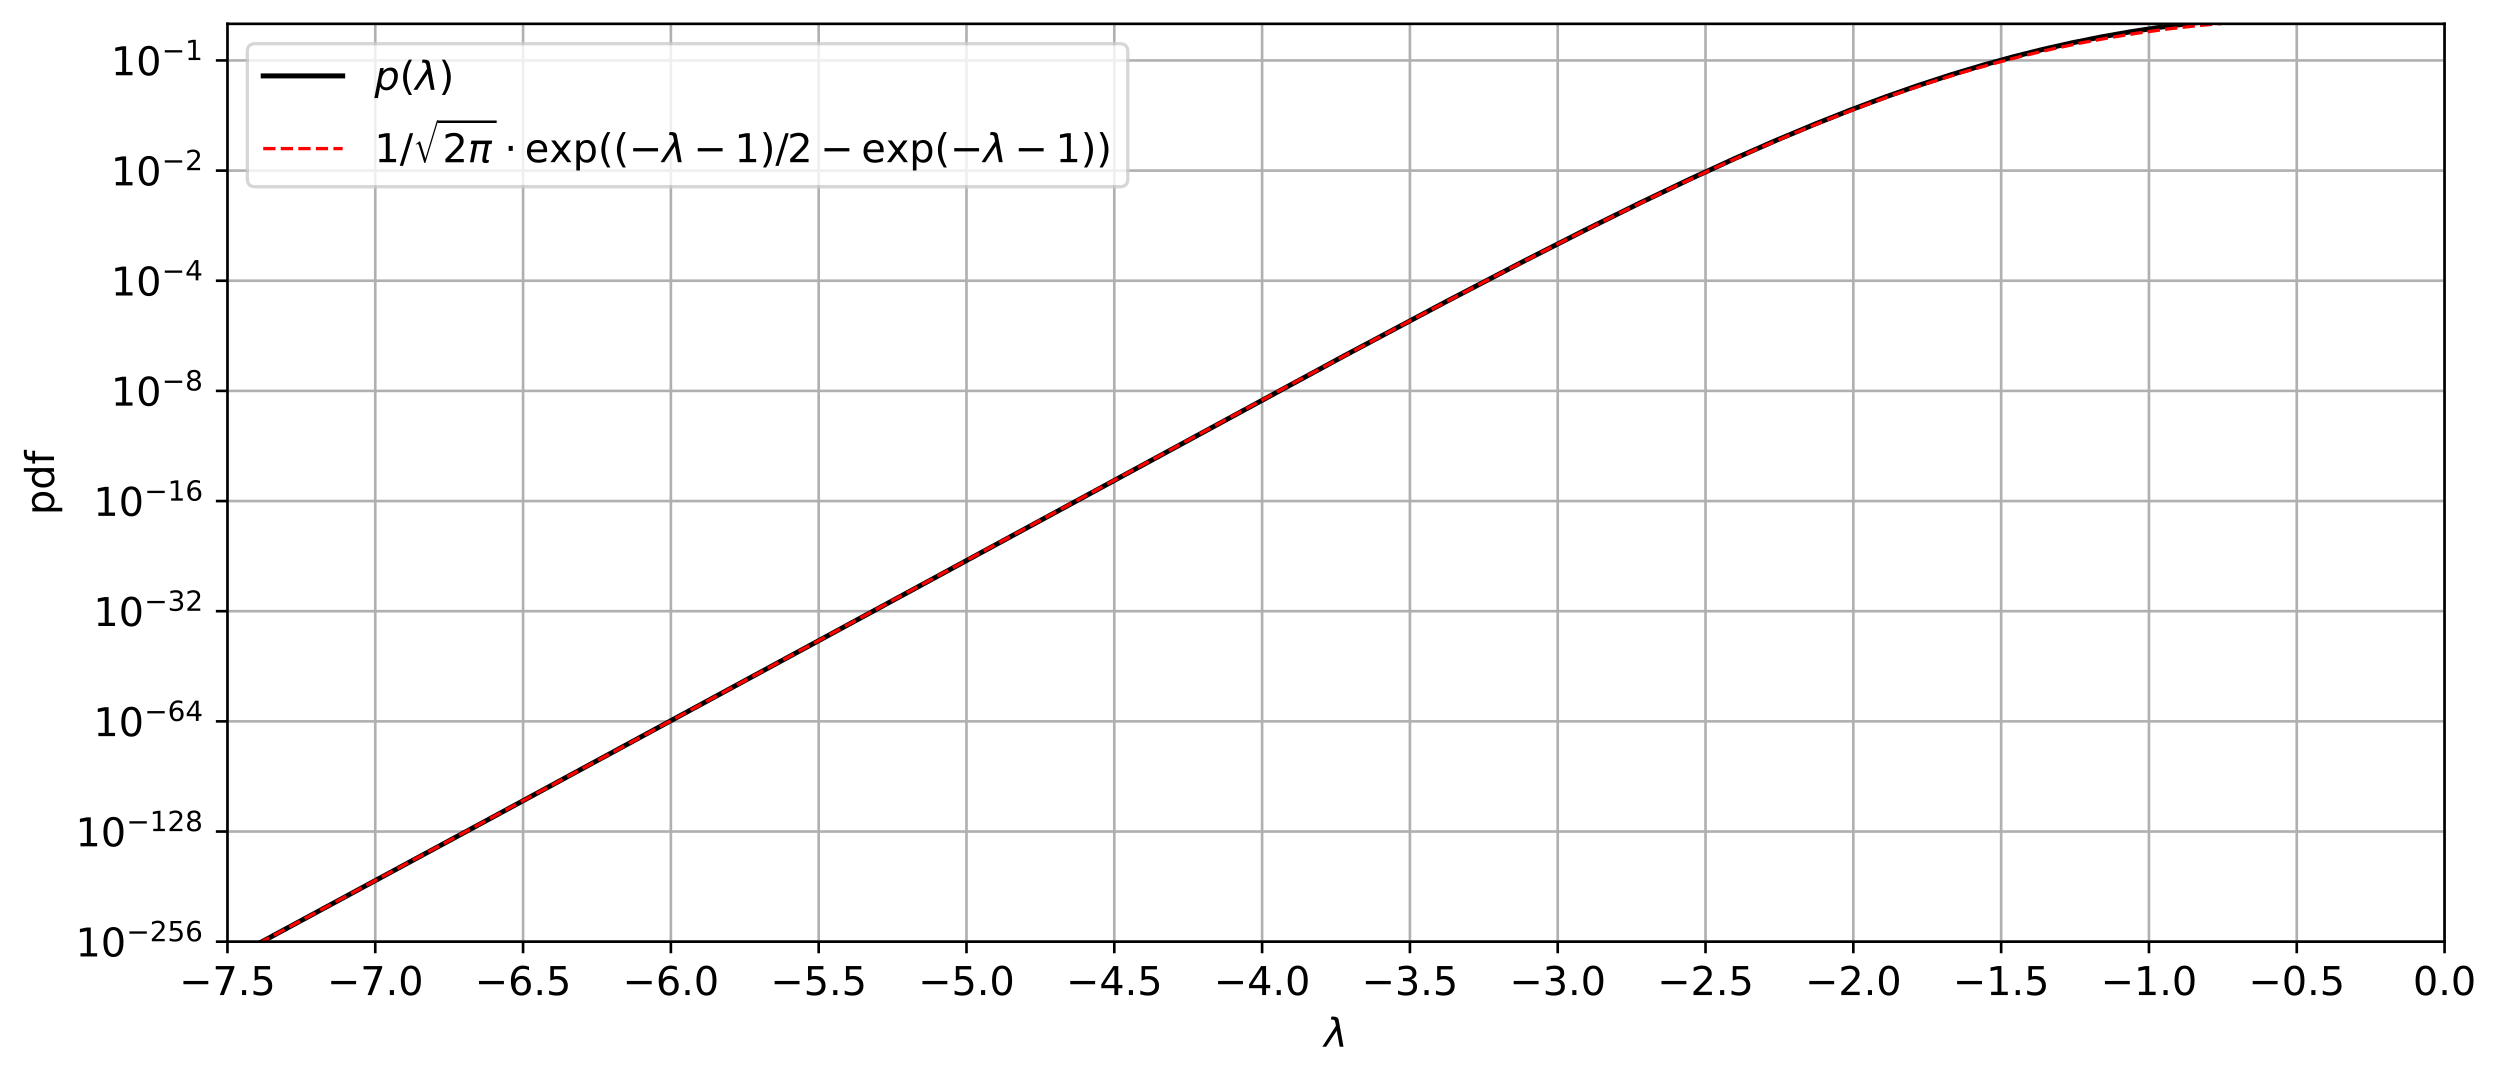
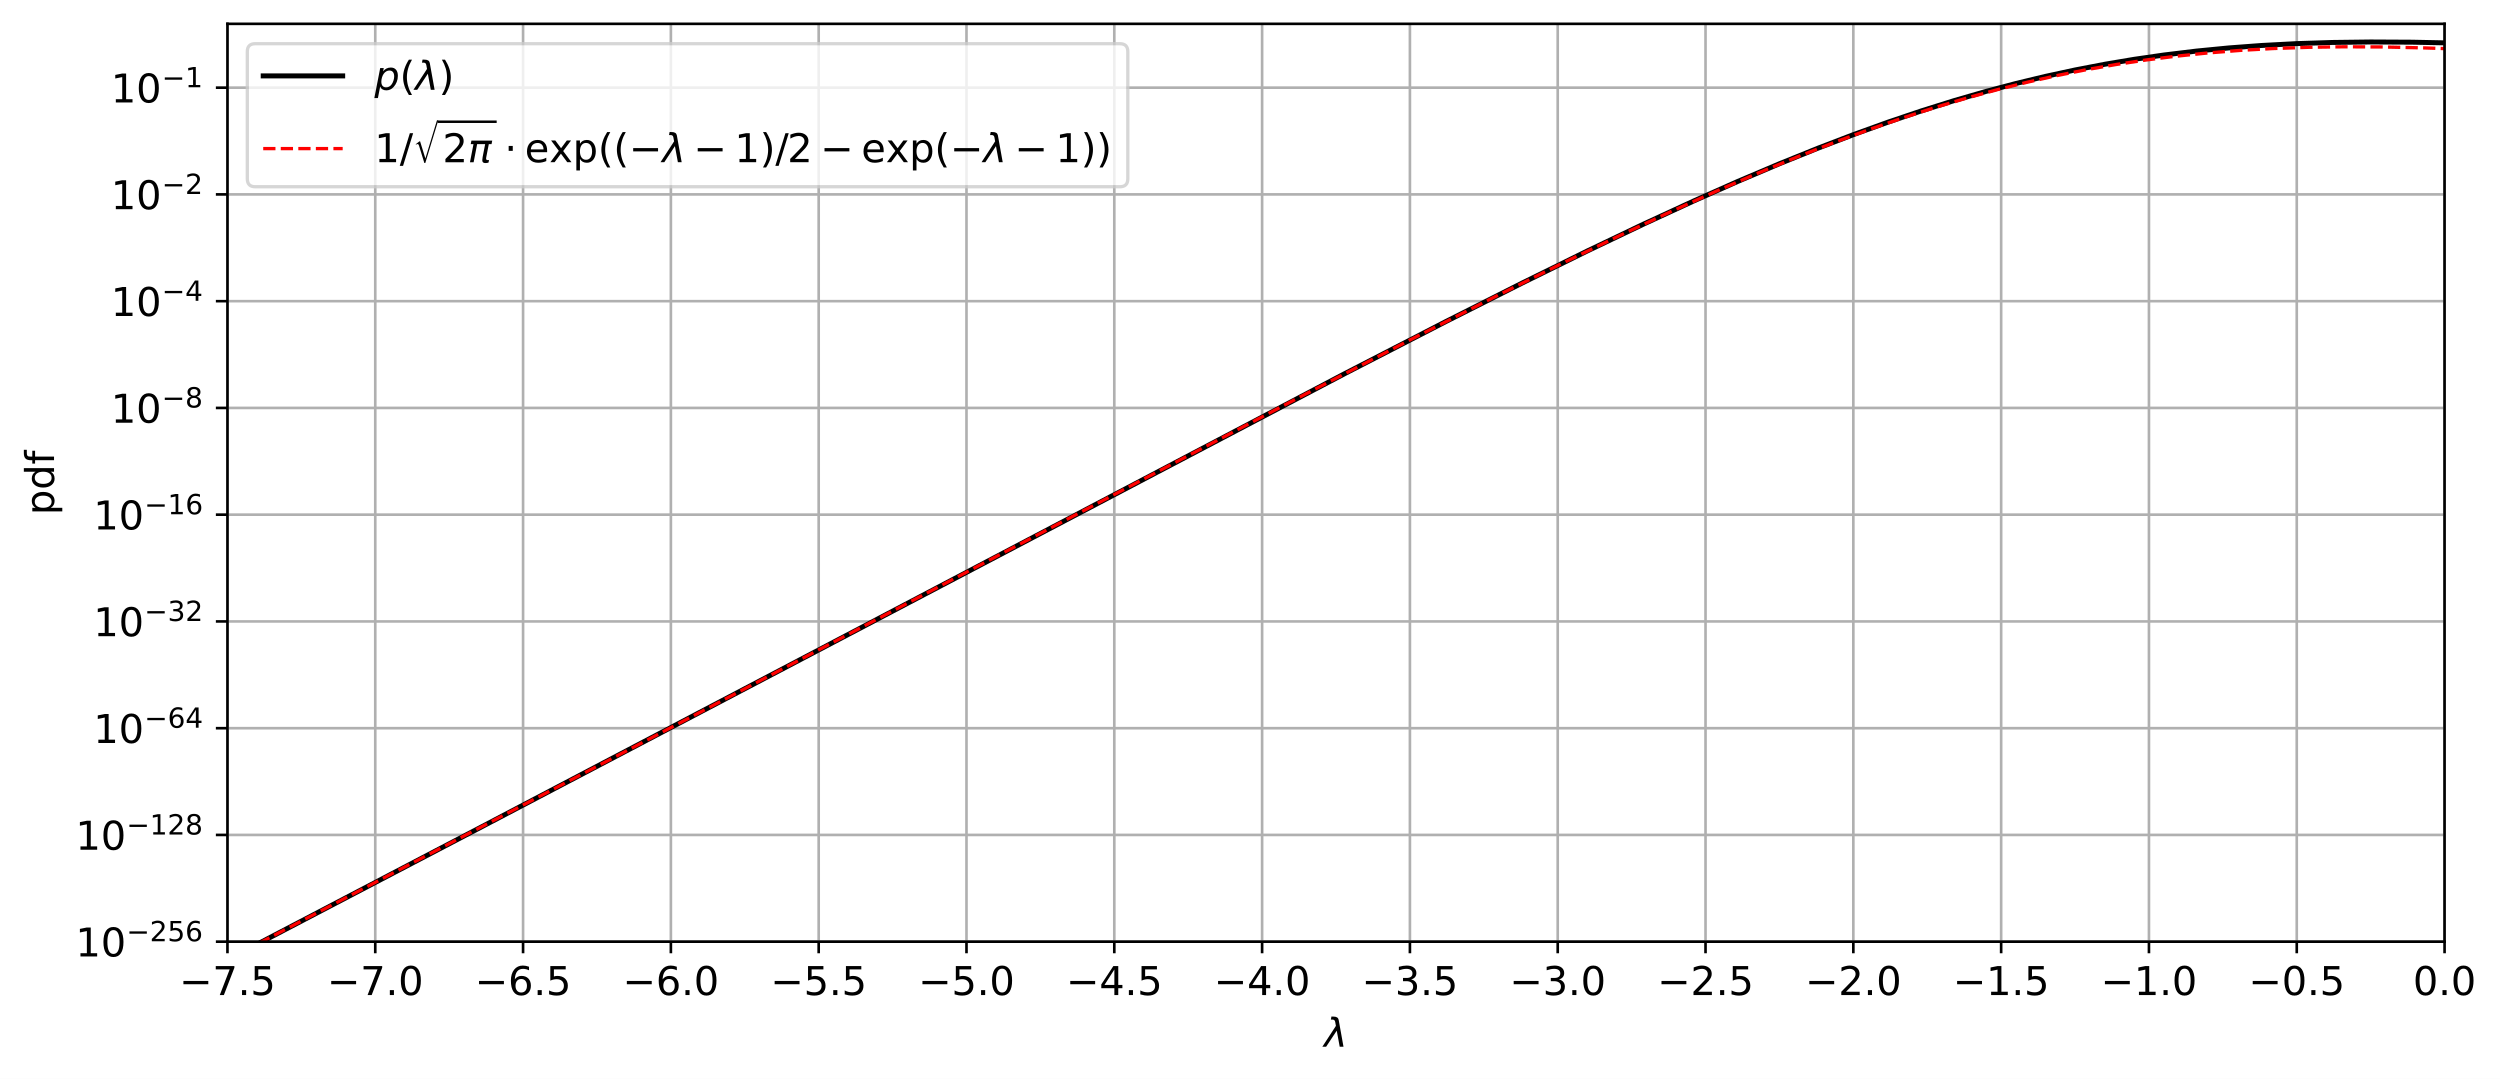
<svg xmlns="http://www.w3.org/2000/svg" xmlns:xlink="http://www.w3.org/1999/xlink" width="755.036pt" height="325.827pt" viewBox="0 0 755.036 325.827" version="1.1">
  <defs>
    <style type="text/css">*{stroke-linejoin: round; stroke-linecap: butt}</style>
  </defs>
  <g id="figure_1">
    <g id="patch_1">
      <path d="M 0 325.827  L 755.036 325.827  L 755.036 0  L 0 0  z " style="fill: #ffffff" />
    </g>
    <g id="axes_1">
      <g id="patch_2">
        <path d="M 68.694 284.4  L 738.294 284.4  L 738.294 7.2  L 68.694 7.2  z " style="fill: #ffffff" />
      </g>
      <g id="matplotlib.axis_1">
        <g id="xtick_1">
          <g id="line2d_1">
-             <path d="M 68.694 284.4  L 68.694 7.2  " clip-path="url(#p3ef18bb945)" style="fill: none; stroke: #b0b0b0; stroke-width: 0.8; stroke-linecap: square" />
+             <path d="M 68.694 284.4  L 68.694 7.2  " clip-path="url(#pd32457a7de)" style="fill: none; stroke: #b0b0b0; stroke-width: 0.8; stroke-linecap: square" />
          </g>
          <g id="line2d_2">
            <defs>
-               <path id="ma38255f3b1" d="M 0 0  L 0 3.5  " style="stroke: #000000; stroke-width: 0.8" />
+               <path id="m441abc8941" d="M 0 0  L 0 3.5  " style="stroke: #000000; stroke-width: 0.8" />
            </defs>
            <g>
-               <use xlink:href="#ma38255f3b1" x="68.694" y="284.4" style="stroke: #000000; stroke-width: 0.8" />
+               <use xlink:href="#m441abc8941" x="68.694" y="284.4" style="stroke: #000000; stroke-width: 0.8" />
            </g>
          </g>
          <g id="text_1">
            <g transform="translate(54.12406 300.5181)scale(0.12 -0.12)">
              <defs>
                <path id="DejaVuSans-2212" d="M 678 2272  L 4684 2272  L 4684 1741  L 678 1741  L 678 2272  z " transform="scale(0.015625)" />
                <path id="DejaVuSans-37" d="M 525 4666  L 3525 4666  L 3525 4397  L 1831 0  L 1172 0  L 2766 4134  L 525 4134  L 525 4666  z " transform="scale(0.015625)" />
                <path id="DejaVuSans-2e" d="M 684 794  L 1344 794  L 1344 0  L 684 0  L 684 794  z " transform="scale(0.015625)" />
                <path id="DejaVuSans-35" d="M 691 4666  L 3169 4666  L 3169 4134  L 1269 4134  L 1269 2991  Q 1406 3038 1543 3061  Q 1681 3084 1819 3084  Q 2600 3084 3056 2656  Q 3513 2228 3513 1497  Q 3513 744 3044 326  Q 2575 -91 1722 -91  Q 1428 -91 1123 -41  Q 819 9 494 109  L 494 744  Q 775 591 1075 516  Q 1375 441 1709 441  Q 2250 441 2565 725  Q 2881 1009 2881 1497  Q 2881 1984 2565 2268  Q 2250 2553 1709 2553  Q 1456 2553 1204 2497  Q 953 2441 691 2322  L 691 4666  z " transform="scale(0.015625)" />
              </defs>
              <use xlink:href="#DejaVuSans-2212" />
              <use xlink:href="#DejaVuSans-37" x="83.789" />
              <use xlink:href="#DejaVuSans-2e" x="147.412" />
              <use xlink:href="#DejaVuSans-35" x="179.199" />
            </g>
          </g>
        </g>
        <g id="xtick_2">
          <g id="line2d_3">
-             <path d="M 113.334 284.4  L 113.334 7.2  " clip-path="url(#p3ef18bb945)" style="fill: none; stroke: #b0b0b0; stroke-width: 0.8; stroke-linecap: square" />
+             <path d="M 113.334 284.4  L 113.334 7.2  " clip-path="url(#pd32457a7de)" style="fill: none; stroke: #b0b0b0; stroke-width: 0.8; stroke-linecap: square" />
          </g>
          <g id="line2d_4">
            <g>
-               <use xlink:href="#ma38255f3b1" x="113.334" y="284.4" style="stroke: #000000; stroke-width: 0.8" />
+               <use xlink:href="#m441abc8941" x="113.334" y="284.4" style="stroke: #000000; stroke-width: 0.8" />
            </g>
          </g>
          <g id="text_2">
            <g transform="translate(98.76406 300.5181)scale(0.12 -0.12)">
              <defs>
                <path id="DejaVuSans-30" d="M 2034 4250  Q 1547 4250 1301 3770  Q 1056 3291 1056 2328  Q 1056 1369 1301 889  Q 1547 409 2034 409  Q 2525 409 2770 889  Q 3016 1369 3016 2328  Q 3016 3291 2770 3770  Q 2525 4250 2034 4250  z M 2034 4750  Q 2819 4750 3233 4129  Q 3647 3509 3647 2328  Q 3647 1150 3233 529  Q 2819 -91 2034 -91  Q 1250 -91 836 529  Q 422 1150 422 2328  Q 422 3509 836 4129  Q 1250 4750 2034 4750  z " transform="scale(0.015625)" />
              </defs>
              <use xlink:href="#DejaVuSans-2212" />
              <use xlink:href="#DejaVuSans-37" x="83.789" />
              <use xlink:href="#DejaVuSans-2e" x="147.412" />
              <use xlink:href="#DejaVuSans-30" x="179.199" />
            </g>
          </g>
        </g>
        <g id="xtick_3">
          <g id="line2d_5">
-             <path d="M 157.974 284.4  L 157.974 7.2  " clip-path="url(#p3ef18bb945)" style="fill: none; stroke: #b0b0b0; stroke-width: 0.8; stroke-linecap: square" />
+             <path d="M 157.974 284.4  L 157.974 7.2  " clip-path="url(#pd32457a7de)" style="fill: none; stroke: #b0b0b0; stroke-width: 0.8; stroke-linecap: square" />
          </g>
          <g id="line2d_6">
            <g>
-               <use xlink:href="#ma38255f3b1" x="157.974" y="284.4" style="stroke: #000000; stroke-width: 0.8" />
+               <use xlink:href="#m441abc8941" x="157.974" y="284.4" style="stroke: #000000; stroke-width: 0.8" />
            </g>
          </g>
          <g id="text_3">
            <g transform="translate(143.4041 300.5181)scale(0.12 -0.12)">
              <defs>
                <path id="DejaVuSans-36" d="M 2113 2584  Q 1688 2584 1439 2293  Q 1191 2003 1191 1497  Q 1191 994 1439 701  Q 1688 409 2113 409  Q 2538 409 2786 701  Q 3034 994 3034 1497  Q 3034 2003 2786 2293  Q 2538 2584 2113 2584  z M 3366 4563  L 3366 3988  Q 3128 4100 2886 4159  Q 2644 4219 2406 4219  Q 1781 4219 1451 3797  Q 1122 3375 1075 2522  Q 1259 2794 1537 2939  Q 1816 3084 2150 3084  Q 2853 3084 3261 2657  Q 3669 2231 3669 1497  Q 3669 778 3244 343  Q 2819 -91 2113 -91  Q 1303 -91 875 529  Q 447 1150 447 2328  Q 447 3434 972 4092  Q 1497 4750 2381 4750  Q 2619 4750 2861 4703  Q 3103 4656 3366 4563  z " transform="scale(0.015625)" />
              </defs>
              <use xlink:href="#DejaVuSans-2212" />
              <use xlink:href="#DejaVuSans-36" x="83.789" />
              <use xlink:href="#DejaVuSans-2e" x="147.412" />
              <use xlink:href="#DejaVuSans-35" x="179.199" />
            </g>
          </g>
        </g>
        <g id="xtick_4">
          <g id="line2d_7">
-             <path d="M 202.614 284.4  L 202.614 7.2  " clip-path="url(#p3ef18bb945)" style="fill: none; stroke: #b0b0b0; stroke-width: 0.8; stroke-linecap: square" />
+             <path d="M 202.614 284.4  L 202.614 7.2  " clip-path="url(#pd32457a7de)" style="fill: none; stroke: #b0b0b0; stroke-width: 0.8; stroke-linecap: square" />
          </g>
          <g id="line2d_8">
            <g>
-               <use xlink:href="#ma38255f3b1" x="202.614" y="284.4" style="stroke: #000000; stroke-width: 0.8" />
+               <use xlink:href="#m441abc8941" x="202.614" y="284.4" style="stroke: #000000; stroke-width: 0.8" />
            </g>
          </g>
          <g id="text_4">
            <g transform="translate(188.0441 300.5181)scale(0.12 -0.12)">
              <use xlink:href="#DejaVuSans-2212" />
              <use xlink:href="#DejaVuSans-36" x="83.789" />
              <use xlink:href="#DejaVuSans-2e" x="147.412" />
              <use xlink:href="#DejaVuSans-30" x="179.199" />
            </g>
          </g>
        </g>
        <g id="xtick_5">
          <g id="line2d_9">
-             <path d="M 247.254 284.4  L 247.254 7.2  " clip-path="url(#p3ef18bb945)" style="fill: none; stroke: #b0b0b0; stroke-width: 0.8; stroke-linecap: square" />
+             <path d="M 247.254 284.4  L 247.254 7.2  " clip-path="url(#pd32457a7de)" style="fill: none; stroke: #b0b0b0; stroke-width: 0.8; stroke-linecap: square" />
          </g>
          <g id="line2d_10">
            <g>
-               <use xlink:href="#ma38255f3b1" x="247.254" y="284.4" style="stroke: #000000; stroke-width: 0.8" />
+               <use xlink:href="#m441abc8941" x="247.254" y="284.4" style="stroke: #000000; stroke-width: 0.8" />
            </g>
          </g>
          <g id="text_5">
            <g transform="translate(232.6841 300.5181)scale(0.12 -0.12)">
              <use xlink:href="#DejaVuSans-2212" />
              <use xlink:href="#DejaVuSans-35" x="83.789" />
              <use xlink:href="#DejaVuSans-2e" x="147.412" />
              <use xlink:href="#DejaVuSans-35" x="179.199" />
            </g>
          </g>
        </g>
        <g id="xtick_6">
          <g id="line2d_11">
-             <path d="M 291.894 284.4  L 291.894 7.2  " clip-path="url(#p3ef18bb945)" style="fill: none; stroke: #b0b0b0; stroke-width: 0.8; stroke-linecap: square" />
+             <path d="M 291.894 284.4  L 291.894 7.2  " clip-path="url(#pd32457a7de)" style="fill: none; stroke: #b0b0b0; stroke-width: 0.8; stroke-linecap: square" />
          </g>
          <g id="line2d_12">
            <g>
-               <use xlink:href="#ma38255f3b1" x="291.894" y="284.4" style="stroke: #000000; stroke-width: 0.8" />
+               <use xlink:href="#m441abc8941" x="291.894" y="284.4" style="stroke: #000000; stroke-width: 0.8" />
            </g>
          </g>
          <g id="text_6">
            <g transform="translate(277.3241 300.5181)scale(0.12 -0.12)">
              <use xlink:href="#DejaVuSans-2212" />
              <use xlink:href="#DejaVuSans-35" x="83.789" />
              <use xlink:href="#DejaVuSans-2e" x="147.412" />
              <use xlink:href="#DejaVuSans-30" x="179.199" />
            </g>
          </g>
        </g>
        <g id="xtick_7">
          <g id="line2d_13">
-             <path d="M 336.534 284.4  L 336.534 7.2  " clip-path="url(#p3ef18bb945)" style="fill: none; stroke: #b0b0b0; stroke-width: 0.8; stroke-linecap: square" />
+             <path d="M 336.534 284.4  L 336.534 7.2  " clip-path="url(#pd32457a7de)" style="fill: none; stroke: #b0b0b0; stroke-width: 0.8; stroke-linecap: square" />
          </g>
          <g id="line2d_14">
            <g>
-               <use xlink:href="#ma38255f3b1" x="336.534" y="284.4" style="stroke: #000000; stroke-width: 0.8" />
+               <use xlink:href="#m441abc8941" x="336.534" y="284.4" style="stroke: #000000; stroke-width: 0.8" />
            </g>
          </g>
          <g id="text_7">
            <g transform="translate(321.9641 300.5181)scale(0.12 -0.12)">
              <defs>
                <path id="DejaVuSans-34" d="M 2419 4116  L 825 1625  L 2419 1625  L 2419 4116  z M 2253 4666  L 3047 4666  L 3047 1625  L 3713 1625  L 3713 1100  L 3047 1100  L 3047 0  L 2419 0  L 2419 1100  L 313 1100  L 313 1709  L 2253 4666  z " transform="scale(0.015625)" />
              </defs>
              <use xlink:href="#DejaVuSans-2212" />
              <use xlink:href="#DejaVuSans-34" x="83.789" />
              <use xlink:href="#DejaVuSans-2e" x="147.412" />
              <use xlink:href="#DejaVuSans-35" x="179.199" />
            </g>
          </g>
        </g>
        <g id="xtick_8">
          <g id="line2d_15">
-             <path d="M 381.174 284.4  L 381.174 7.2  " clip-path="url(#p3ef18bb945)" style="fill: none; stroke: #b0b0b0; stroke-width: 0.8; stroke-linecap: square" />
+             <path d="M 381.174 284.4  L 381.174 7.2  " clip-path="url(#pd32457a7de)" style="fill: none; stroke: #b0b0b0; stroke-width: 0.8; stroke-linecap: square" />
          </g>
          <g id="line2d_16">
            <g>
-               <use xlink:href="#ma38255f3b1" x="381.174" y="284.4" style="stroke: #000000; stroke-width: 0.8" />
+               <use xlink:href="#m441abc8941" x="381.174" y="284.4" style="stroke: #000000; stroke-width: 0.8" />
            </g>
          </g>
          <g id="text_8">
            <g transform="translate(366.6041 300.5181)scale(0.12 -0.12)">
              <use xlink:href="#DejaVuSans-2212" />
              <use xlink:href="#DejaVuSans-34" x="83.789" />
              <use xlink:href="#DejaVuSans-2e" x="147.412" />
              <use xlink:href="#DejaVuSans-30" x="179.199" />
            </g>
          </g>
        </g>
        <g id="xtick_9">
          <g id="line2d_17">
-             <path d="M 425.814 284.4  L 425.814 7.2  " clip-path="url(#p3ef18bb945)" style="fill: none; stroke: #b0b0b0; stroke-width: 0.8; stroke-linecap: square" />
+             <path d="M 425.814 284.4  L 425.814 7.2  " clip-path="url(#pd32457a7de)" style="fill: none; stroke: #b0b0b0; stroke-width: 0.8; stroke-linecap: square" />
          </g>
          <g id="line2d_18">
            <g>
-               <use xlink:href="#ma38255f3b1" x="425.814" y="284.4" style="stroke: #000000; stroke-width: 0.8" />
+               <use xlink:href="#m441abc8941" x="425.814" y="284.4" style="stroke: #000000; stroke-width: 0.8" />
            </g>
          </g>
          <g id="text_9">
            <g transform="translate(411.2441 300.5181)scale(0.12 -0.12)">
              <defs>
                <path id="DejaVuSans-33" d="M 2597 2516  Q 3050 2419 3304 2112  Q 3559 1806 3559 1356  Q 3559 666 3084 287  Q 2609 -91 1734 -91  Q 1441 -91 1130 -33  Q 819 25 488 141  L 488 750  Q 750 597 1062 519  Q 1375 441 1716 441  Q 2309 441 2620 675  Q 2931 909 2931 1356  Q 2931 1769 2642 2001  Q 2353 2234 1838 2234  L 1294 2234  L 1294 2753  L 1863 2753  Q 2328 2753 2575 2939  Q 2822 3125 2822 3475  Q 2822 3834 2567 4026  Q 2313 4219 1838 4219  Q 1578 4219 1281 4162  Q 984 4106 628 3988  L 628 4550  Q 988 4650 1302 4700  Q 1616 4750 1894 4750  Q 2613 4750 3031 4423  Q 3450 4097 3450 3541  Q 3450 3153 3228 2886  Q 3006 2619 2597 2516  z " transform="scale(0.015625)" />
              </defs>
              <use xlink:href="#DejaVuSans-2212" />
              <use xlink:href="#DejaVuSans-33" x="83.789" />
              <use xlink:href="#DejaVuSans-2e" x="147.412" />
              <use xlink:href="#DejaVuSans-35" x="179.199" />
            </g>
          </g>
        </g>
        <g id="xtick_10">
          <g id="line2d_19">
-             <path d="M 470.454 284.4  L 470.454 7.2  " clip-path="url(#p3ef18bb945)" style="fill: none; stroke: #b0b0b0; stroke-width: 0.8; stroke-linecap: square" />
+             <path d="M 470.454 284.4  L 470.454 7.2  " clip-path="url(#pd32457a7de)" style="fill: none; stroke: #b0b0b0; stroke-width: 0.8; stroke-linecap: square" />
          </g>
          <g id="line2d_20">
            <g>
-               <use xlink:href="#ma38255f3b1" x="470.454" y="284.4" style="stroke: #000000; stroke-width: 0.8" />
+               <use xlink:href="#m441abc8941" x="470.454" y="284.4" style="stroke: #000000; stroke-width: 0.8" />
            </g>
          </g>
          <g id="text_10">
            <g transform="translate(455.8841 300.5181)scale(0.12 -0.12)">
              <use xlink:href="#DejaVuSans-2212" />
              <use xlink:href="#DejaVuSans-33" x="83.789" />
              <use xlink:href="#DejaVuSans-2e" x="147.412" />
              <use xlink:href="#DejaVuSans-30" x="179.199" />
            </g>
          </g>
        </g>
        <g id="xtick_11">
          <g id="line2d_21">
-             <path d="M 515.094 284.4  L 515.094 7.2  " clip-path="url(#p3ef18bb945)" style="fill: none; stroke: #b0b0b0; stroke-width: 0.8; stroke-linecap: square" />
+             <path d="M 515.094 284.4  L 515.094 7.2  " clip-path="url(#pd32457a7de)" style="fill: none; stroke: #b0b0b0; stroke-width: 0.8; stroke-linecap: square" />
          </g>
          <g id="line2d_22">
            <g>
-               <use xlink:href="#ma38255f3b1" x="515.094" y="284.4" style="stroke: #000000; stroke-width: 0.8" />
+               <use xlink:href="#m441abc8941" x="515.094" y="284.4" style="stroke: #000000; stroke-width: 0.8" />
            </g>
          </g>
          <g id="text_11">
            <g transform="translate(500.5241 300.5181)scale(0.12 -0.12)">
              <defs>
                <path id="DejaVuSans-32" d="M 1228 531  L 3431 531  L 3431 0  L 469 0  L 469 531  Q 828 903 1448 1529  Q 2069 2156 2228 2338  Q 2531 2678 2651 2914  Q 2772 3150 2772 3378  Q 2772 3750 2511 3984  Q 2250 4219 1831 4219  Q 1534 4219 1204 4116  Q 875 4013 500 3803  L 500 4441  Q 881 4594 1212 4672  Q 1544 4750 1819 4750  Q 2544 4750 2975 4387  Q 3406 4025 3406 3419  Q 3406 3131 3298 2873  Q 3191 2616 2906 2266  Q 2828 2175 2409 1742  Q 1991 1309 1228 531  z " transform="scale(0.015625)" />
              </defs>
              <use xlink:href="#DejaVuSans-2212" />
              <use xlink:href="#DejaVuSans-32" x="83.789" />
              <use xlink:href="#DejaVuSans-2e" x="147.412" />
              <use xlink:href="#DejaVuSans-35" x="179.199" />
            </g>
          </g>
        </g>
        <g id="xtick_12">
          <g id="line2d_23">
-             <path d="M 559.734 284.4  L 559.734 7.2  " clip-path="url(#p3ef18bb945)" style="fill: none; stroke: #b0b0b0; stroke-width: 0.8; stroke-linecap: square" />
+             <path d="M 559.734 284.4  L 559.734 7.2  " clip-path="url(#pd32457a7de)" style="fill: none; stroke: #b0b0b0; stroke-width: 0.8; stroke-linecap: square" />
          </g>
          <g id="line2d_24">
            <g>
-               <use xlink:href="#ma38255f3b1" x="559.734" y="284.4" style="stroke: #000000; stroke-width: 0.8" />
+               <use xlink:href="#m441abc8941" x="559.734" y="284.4" style="stroke: #000000; stroke-width: 0.8" />
            </g>
          </g>
          <g id="text_12">
            <g transform="translate(545.1641 300.5181)scale(0.12 -0.12)">
              <use xlink:href="#DejaVuSans-2212" />
              <use xlink:href="#DejaVuSans-32" x="83.789" />
              <use xlink:href="#DejaVuSans-2e" x="147.412" />
              <use xlink:href="#DejaVuSans-30" x="179.199" />
            </g>
          </g>
        </g>
        <g id="xtick_13">
          <g id="line2d_25">
-             <path d="M 604.374 284.4  L 604.374 7.2  " clip-path="url(#p3ef18bb945)" style="fill: none; stroke: #b0b0b0; stroke-width: 0.8; stroke-linecap: square" />
+             <path d="M 604.374 284.4  L 604.374 7.2  " clip-path="url(#pd32457a7de)" style="fill: none; stroke: #b0b0b0; stroke-width: 0.8; stroke-linecap: square" />
          </g>
          <g id="line2d_26">
            <g>
-               <use xlink:href="#ma38255f3b1" x="604.374" y="284.4" style="stroke: #000000; stroke-width: 0.8" />
+               <use xlink:href="#m441abc8941" x="604.374" y="284.4" style="stroke: #000000; stroke-width: 0.8" />
            </g>
          </g>
          <g id="text_13">
            <g transform="translate(589.8041 300.5181)scale(0.12 -0.12)">
              <defs>
                <path id="DejaVuSans-31" d="M 794 531  L 1825 531  L 1825 4091  L 703 3866  L 703 4441  L 1819 4666  L 2450 4666  L 2450 531  L 3481 531  L 3481 0  L 794 0  L 794 531  z " transform="scale(0.015625)" />
              </defs>
              <use xlink:href="#DejaVuSans-2212" />
              <use xlink:href="#DejaVuSans-31" x="83.789" />
              <use xlink:href="#DejaVuSans-2e" x="147.412" />
              <use xlink:href="#DejaVuSans-35" x="179.199" />
            </g>
          </g>
        </g>
        <g id="xtick_14">
          <g id="line2d_27">
-             <path d="M 649.014 284.4  L 649.014 7.2  " clip-path="url(#p3ef18bb945)" style="fill: none; stroke: #b0b0b0; stroke-width: 0.8; stroke-linecap: square" />
+             <path d="M 649.014 284.4  L 649.014 7.2  " clip-path="url(#pd32457a7de)" style="fill: none; stroke: #b0b0b0; stroke-width: 0.8; stroke-linecap: square" />
          </g>
          <g id="line2d_28">
            <g>
-               <use xlink:href="#ma38255f3b1" x="649.014" y="284.4" style="stroke: #000000; stroke-width: 0.8" />
+               <use xlink:href="#m441abc8941" x="649.014" y="284.4" style="stroke: #000000; stroke-width: 0.8" />
            </g>
          </g>
          <g id="text_14">
            <g transform="translate(634.4441 300.5181)scale(0.12 -0.12)">
              <use xlink:href="#DejaVuSans-2212" />
              <use xlink:href="#DejaVuSans-31" x="83.789" />
              <use xlink:href="#DejaVuSans-2e" x="147.412" />
              <use xlink:href="#DejaVuSans-30" x="179.199" />
            </g>
          </g>
        </g>
        <g id="xtick_15">
          <g id="line2d_29">
-             <path d="M 693.654 284.4  L 693.654 7.2  " clip-path="url(#p3ef18bb945)" style="fill: none; stroke: #b0b0b0; stroke-width: 0.8; stroke-linecap: square" />
+             <path d="M 693.654 284.4  L 693.654 7.2  " clip-path="url(#pd32457a7de)" style="fill: none; stroke: #b0b0b0; stroke-width: 0.8; stroke-linecap: square" />
          </g>
          <g id="line2d_30">
            <g>
-               <use xlink:href="#ma38255f3b1" x="693.654" y="284.4" style="stroke: #000000; stroke-width: 0.8" />
+               <use xlink:href="#m441abc8941" x="693.654" y="284.4" style="stroke: #000000; stroke-width: 0.8" />
            </g>
          </g>
          <g id="text_15">
            <g transform="translate(679.0841 300.5181)scale(0.12 -0.12)">
              <use xlink:href="#DejaVuSans-2212" />
              <use xlink:href="#DejaVuSans-30" x="83.789" />
              <use xlink:href="#DejaVuSans-2e" x="147.412" />
              <use xlink:href="#DejaVuSans-35" x="179.199" />
            </g>
          </g>
        </g>
        <g id="xtick_16">
          <g id="line2d_31">
-             <path d="M 738.294 284.4  L 738.294 7.2  " clip-path="url(#p3ef18bb945)" style="fill: none; stroke: #b0b0b0; stroke-width: 0.8; stroke-linecap: square" />
+             <path d="M 738.294 284.4  L 738.294 7.2  " clip-path="url(#pd32457a7de)" style="fill: none; stroke: #b0b0b0; stroke-width: 0.8; stroke-linecap: square" />
          </g>
          <g id="line2d_32">
            <g>
-               <use xlink:href="#ma38255f3b1" x="738.294" y="284.4" style="stroke: #000000; stroke-width: 0.8" />
+               <use xlink:href="#m441abc8941" x="738.294" y="284.4" style="stroke: #000000; stroke-width: 0.8" />
            </g>
          </g>
          <g id="text_16">
            <g transform="translate(728.7519 300.5181)scale(0.12 -0.12)">
              <use xlink:href="#DejaVuSans-30" />
              <use xlink:href="#DejaVuSans-2e" x="63.623" />
              <use xlink:href="#DejaVuSans-30" x="95.41" />
            </g>
          </g>
        </g>
        <g id="text_17">
          <g transform="translate(399.8938 316.1319)scale(0.12 -0.12)">
            <defs>
              <path id="DejaVuSans-Oblique-3bb" d="M 2350 4316  L 3125 0  L 2516 0  L 2038 2588  L 328 0  L -281 0  L 1903 3356  L 1794 3975  Q 1725 4369 1391 4369  L 1091 4369  L 1184 4863  L 1550 4856  Q 2253 4847 2350 4316  z " transform="scale(0.015625)" />
            </defs>
            <use xlink:href="#DejaVuSans-Oblique-3bb" transform="translate(0 0.015625)" />
          </g>
        </g>
      </g>
      <g id="matplotlib.axis_2">
        <g id="ytick_1">
          <g id="line2d_33">
-             <path d="M 68.694 18.252  L 738.294 18.252  " clip-path="url(#p3ef18bb945)" style="fill: none; stroke: #b0b0b0; stroke-width: 0.8; stroke-linecap: square" />
+             <path d="M 68.694 26.478  L 738.294 26.478  " clip-path="url(#pd32457a7de)" style="fill: none; stroke: #b0b0b0; stroke-width: 0.8; stroke-linecap: square" />
          </g>
          <g id="line2d_34">
            <defs>
-               <path id="m6b6b608403" d="M 0 0  L -3.5 0  " style="stroke: #000000; stroke-width: 0.8" />
+               <path id="mbbfe7fb695" d="M 0 0  L -3.5 0  " style="stroke: #000000; stroke-width: 0.8" />
            </defs>
            <g>
-               <use xlink:href="#m6b6b608403" x="68.694" y="18.252" style="stroke: #000000; stroke-width: 0.8" />
+               <use xlink:href="#mbbfe7fb695" x="68.694" y="26.478" style="stroke: #000000; stroke-width: 0.8" />
            </g>
          </g>
          <g id="text_18">
-             <g transform="translate(33.49375 22.81064)scale(0.12 -0.12)">
+             <g transform="translate(33.49375 31.03703)scale(0.12 -0.12)">
              <use xlink:href="#DejaVuSans-31" transform="translate(0 0.684375)" />
              <use xlink:href="#DejaVuSans-30" transform="translate(63.62305 0.684375)" />
              <use xlink:href="#DejaVuSans-2212" transform="translate(128.2031 38.96563)scale(0.7)" />
              <use xlink:href="#DejaVuSans-31" transform="translate(186.8555 38.96563)scale(0.7)" />
            </g>
          </g>
        </g>
        <g id="ytick_2">
          <g id="line2d_35">
-             <path d="M 68.694 51.52  L 738.294 51.52  " clip-path="url(#p3ef18bb945)" style="fill: none; stroke: #b0b0b0; stroke-width: 0.8; stroke-linecap: square" />
+             <path d="M 68.694 58.718  L 738.294 58.718  " clip-path="url(#pd32457a7de)" style="fill: none; stroke: #b0b0b0; stroke-width: 0.8; stroke-linecap: square" />
          </g>
          <g id="line2d_36">
            <g>
-               <use xlink:href="#m6b6b608403" x="68.694" y="51.52" style="stroke: #000000; stroke-width: 0.8" />
+               <use xlink:href="#mbbfe7fb695" x="68.694" y="58.718" style="stroke: #000000; stroke-width: 0.8" />
            </g>
          </g>
          <g id="text_19">
-             <g transform="translate(33.49375 56.07919)scale(0.12 -0.12)">
+             <g transform="translate(33.49375 63.27728)scale(0.12 -0.12)">
              <use xlink:href="#DejaVuSans-31" transform="translate(0 0.765625)" />
              <use xlink:href="#DejaVuSans-30" transform="translate(63.62305 0.765625)" />
              <use xlink:href="#DejaVuSans-2212" transform="translate(128.2031 39.04688)scale(0.7)" />
              <use xlink:href="#DejaVuSans-32" transform="translate(186.8555 39.04688)scale(0.7)" />
            </g>
          </g>
        </g>
        <g id="ytick_3">
          <g id="line2d_37">
-             <path d="M 68.694 84.789  L 738.294 84.789  " clip-path="url(#p3ef18bb945)" style="fill: none; stroke: #b0b0b0; stroke-width: 0.8; stroke-linecap: square" />
+             <path d="M 68.694 90.958  L 738.294 90.958  " clip-path="url(#pd32457a7de)" style="fill: none; stroke: #b0b0b0; stroke-width: 0.8; stroke-linecap: square" />
          </g>
          <g id="line2d_38">
            <g>
-               <use xlink:href="#m6b6b608403" x="68.694" y="84.789" style="stroke: #000000; stroke-width: 0.8" />
+               <use xlink:href="#mbbfe7fb695" x="68.694" y="90.958" style="stroke: #000000; stroke-width: 0.8" />
            </g>
          </g>
          <g id="text_20">
-             <g transform="translate(33.49375 89.34774)scale(0.12 -0.12)">
+             <g transform="translate(33.49375 95.51754)scale(0.12 -0.12)">
              <use xlink:href="#DejaVuSans-31" transform="translate(0 0.684375)" />
              <use xlink:href="#DejaVuSans-30" transform="translate(63.62305 0.684375)" />
              <use xlink:href="#DejaVuSans-2212" transform="translate(128.2031 38.96563)scale(0.7)" />
              <use xlink:href="#DejaVuSans-34" transform="translate(186.8555 38.96563)scale(0.7)" />
            </g>
          </g>
        </g>
        <g id="ytick_4">
          <g id="line2d_39">
-             <path d="M 68.694 118.057  L 738.294 118.057  " clip-path="url(#p3ef18bb945)" style="fill: none; stroke: #b0b0b0; stroke-width: 0.8; stroke-linecap: square" />
+             <path d="M 68.694 123.199  L 738.294 123.199  " clip-path="url(#pd32457a7de)" style="fill: none; stroke: #b0b0b0; stroke-width: 0.8; stroke-linecap: square" />
          </g>
          <g id="line2d_40">
            <g>
-               <use xlink:href="#m6b6b608403" x="68.694" y="118.057" style="stroke: #000000; stroke-width: 0.8" />
+               <use xlink:href="#mbbfe7fb695" x="68.694" y="123.199" style="stroke: #000000; stroke-width: 0.8" />
            </g>
          </g>
          <g id="text_21">
-             <g transform="translate(33.49375 122.6163)scale(0.12 -0.12)">
+             <g transform="translate(33.49375 127.7578)scale(0.12 -0.12)">
              <defs>
                <path id="DejaVuSans-38" d="M 2034 2216  Q 1584 2216 1326 1975  Q 1069 1734 1069 1313  Q 1069 891 1326 650  Q 1584 409 2034 409  Q 2484 409 2743 651  Q 3003 894 3003 1313  Q 3003 1734 2745 1975  Q 2488 2216 2034 2216  z M 1403 2484  Q 997 2584 770 2862  Q 544 3141 544 3541  Q 544 4100 942 4425  Q 1341 4750 2034 4750  Q 2731 4750 3128 4425  Q 3525 4100 3525 3541  Q 3525 3141 3298 2862  Q 3072 2584 2669 2484  Q 3125 2378 3379 2068  Q 3634 1759 3634 1313  Q 3634 634 3220 271  Q 2806 -91 2034 -91  Q 1263 -91 848 271  Q 434 634 434 1313  Q 434 1759 690 2068  Q 947 2378 1403 2484  z M 1172 3481  Q 1172 3119 1398 2916  Q 1625 2713 2034 2713  Q 2441 2713 2670 2916  Q 2900 3119 2900 3481  Q 2900 3844 2670 4047  Q 2441 4250 2034 4250  Q 1625 4250 1398 4047  Q 1172 3844 1172 3481  z " transform="scale(0.015625)" />
              </defs>
              <use xlink:href="#DejaVuSans-31" transform="translate(0 0.765625)" />
              <use xlink:href="#DejaVuSans-30" transform="translate(63.62305 0.765625)" />
              <use xlink:href="#DejaVuSans-2212" transform="translate(128.2031 39.04688)scale(0.7)" />
              <use xlink:href="#DejaVuSans-38" transform="translate(186.8555 39.04688)scale(0.7)" />
            </g>
          </g>
        </g>
        <g id="ytick_5">
          <g id="line2d_41">
-             <path d="M 68.694 151.326  L 738.294 151.326  " clip-path="url(#p3ef18bb945)" style="fill: none; stroke: #b0b0b0; stroke-width: 0.8; stroke-linecap: square" />
+             <path d="M 68.694 155.439  L 738.294 155.439  " clip-path="url(#pd32457a7de)" style="fill: none; stroke: #b0b0b0; stroke-width: 0.8; stroke-linecap: square" />
          </g>
          <g id="line2d_42">
            <g>
-               <use xlink:href="#m6b6b608403" x="68.694" y="151.326" style="stroke: #000000; stroke-width: 0.8" />
+               <use xlink:href="#mbbfe7fb695" x="68.694" y="155.439" style="stroke: #000000; stroke-width: 0.8" />
            </g>
          </g>
          <g id="text_22">
-             <g transform="translate(28.21375 155.8849)scale(0.12 -0.12)">
+             <g transform="translate(28.21375 159.998)scale(0.12 -0.12)">
              <use xlink:href="#DejaVuSans-31" transform="translate(0 0.765625)" />
              <use xlink:href="#DejaVuSans-30" transform="translate(63.62305 0.765625)" />
              <use xlink:href="#DejaVuSans-2212" transform="translate(128.2031 39.04688)scale(0.7)" />
              <use xlink:href="#DejaVuSans-31" transform="translate(186.8555 39.04688)scale(0.7)" />
              <use xlink:href="#DejaVuSans-36" transform="translate(231.3916 39.04688)scale(0.7)" />
            </g>
          </g>
        </g>
        <g id="ytick_6">
          <g id="line2d_43">
-             <path d="M 68.694 184.594  L 738.294 184.594  " clip-path="url(#p3ef18bb945)" style="fill: none; stroke: #b0b0b0; stroke-width: 0.8; stroke-linecap: square" />
+             <path d="M 68.694 187.679  L 738.294 187.679  " clip-path="url(#pd32457a7de)" style="fill: none; stroke: #b0b0b0; stroke-width: 0.8; stroke-linecap: square" />
          </g>
          <g id="line2d_44">
            <g>
-               <use xlink:href="#m6b6b608403" x="68.694" y="184.594" style="stroke: #000000; stroke-width: 0.8" />
+               <use xlink:href="#mbbfe7fb695" x="68.694" y="187.679" style="stroke: #000000; stroke-width: 0.8" />
            </g>
          </g>
          <g id="text_23">
-             <g transform="translate(28.21375 189.1534)scale(0.12 -0.12)">
+             <g transform="translate(28.21375 192.2383)scale(0.12 -0.12)">
              <use xlink:href="#DejaVuSans-31" transform="translate(0 0.765625)" />
              <use xlink:href="#DejaVuSans-30" transform="translate(63.62305 0.765625)" />
              <use xlink:href="#DejaVuSans-2212" transform="translate(128.2031 39.04688)scale(0.7)" />
              <use xlink:href="#DejaVuSans-33" transform="translate(186.8555 39.04688)scale(0.7)" />
              <use xlink:href="#DejaVuSans-32" transform="translate(231.3916 39.04688)scale(0.7)" />
            </g>
          </g>
        </g>
        <g id="ytick_7">
          <g id="line2d_45">
-             <path d="M 68.694 217.863  L 738.294 217.863  " clip-path="url(#p3ef18bb945)" style="fill: none; stroke: #b0b0b0; stroke-width: 0.8; stroke-linecap: square" />
+             <path d="M 68.694 219.919  L 738.294 219.919  " clip-path="url(#pd32457a7de)" style="fill: none; stroke: #b0b0b0; stroke-width: 0.8; stroke-linecap: square" />
          </g>
          <g id="line2d_46">
            <g>
-               <use xlink:href="#m6b6b608403" x="68.694" y="217.863" style="stroke: #000000; stroke-width: 0.8" />
+               <use xlink:href="#mbbfe7fb695" x="68.694" y="219.919" style="stroke: #000000; stroke-width: 0.8" />
            </g>
          </g>
          <g id="text_24">
-             <g transform="translate(28.21375 222.422)scale(0.12 -0.12)">
+             <g transform="translate(28.21375 224.4786)scale(0.12 -0.12)">
              <use xlink:href="#DejaVuSans-31" transform="translate(0 0.765625)" />
              <use xlink:href="#DejaVuSans-30" transform="translate(63.62305 0.765625)" />
              <use xlink:href="#DejaVuSans-2212" transform="translate(128.2031 39.04688)scale(0.7)" />
              <use xlink:href="#DejaVuSans-36" transform="translate(186.8555 39.04688)scale(0.7)" />
              <use xlink:href="#DejaVuSans-34" transform="translate(231.3916 39.04688)scale(0.7)" />
            </g>
          </g>
        </g>
        <g id="ytick_8">
          <g id="line2d_47">
-             <path d="M 68.694 251.131  L 738.294 251.131  " clip-path="url(#p3ef18bb945)" style="fill: none; stroke: #b0b0b0; stroke-width: 0.8; stroke-linecap: square" />
+             <path d="M 68.694 252.16  L 738.294 252.16  " clip-path="url(#pd32457a7de)" style="fill: none; stroke: #b0b0b0; stroke-width: 0.8; stroke-linecap: square" />
          </g>
          <g id="line2d_48">
            <g>
-               <use xlink:href="#m6b6b608403" x="68.694" y="251.131" style="stroke: #000000; stroke-width: 0.8" />
+               <use xlink:href="#mbbfe7fb695" x="68.694" y="252.16" style="stroke: #000000; stroke-width: 0.8" />
            </g>
          </g>
          <g id="text_25">
-             <g transform="translate(22.81375 255.6905)scale(0.12 -0.12)">
+             <g transform="translate(22.81375 256.7188)scale(0.12 -0.12)">
              <use xlink:href="#DejaVuSans-31" transform="translate(0 0.765625)" />
              <use xlink:href="#DejaVuSans-30" transform="translate(63.62305 0.765625)" />
              <use xlink:href="#DejaVuSans-2212" transform="translate(128.2031 39.04688)scale(0.7)" />
              <use xlink:href="#DejaVuSans-31" transform="translate(186.8555 39.04688)scale(0.7)" />
              <use xlink:href="#DejaVuSans-32" transform="translate(231.3916 39.04688)scale(0.7)" />
              <use xlink:href="#DejaVuSans-38" transform="translate(275.9277 39.04688)scale(0.7)" />
            </g>
          </g>
        </g>
        <g id="ytick_9">
          <g id="line2d_49">
-             <path d="M 68.694 284.4  L 738.294 284.4  " clip-path="url(#p3ef18bb945)" style="fill: none; stroke: #b0b0b0; stroke-width: 0.8; stroke-linecap: square" />
+             <path d="M 68.694 284.4  L 738.294 284.4  " clip-path="url(#pd32457a7de)" style="fill: none; stroke: #b0b0b0; stroke-width: 0.8; stroke-linecap: square" />
          </g>
          <g id="line2d_50">
            <g>
-               <use xlink:href="#m6b6b608403" x="68.694" y="284.4" style="stroke: #000000; stroke-width: 0.8" />
+               <use xlink:href="#mbbfe7fb695" x="68.694" y="284.4" style="stroke: #000000; stroke-width: 0.8" />
            </g>
          </g>
          <g id="text_26">
            <g transform="translate(22.81375 288.9591)scale(0.12 -0.12)">
              <use xlink:href="#DejaVuSans-31" transform="translate(0 0.765625)" />
              <use xlink:href="#DejaVuSans-30" transform="translate(63.62305 0.765625)" />
              <use xlink:href="#DejaVuSans-2212" transform="translate(128.2031 39.04688)scale(0.7)" />
              <use xlink:href="#DejaVuSans-32" transform="translate(186.8555 39.04688)scale(0.7)" />
              <use xlink:href="#DejaVuSans-35" transform="translate(231.3916 39.04688)scale(0.7)" />
              <use xlink:href="#DejaVuSans-36" transform="translate(275.9277 39.04688)scale(0.7)" />
            </g>
          </g>
        </g>
        <g id="text_27">
          <g transform="translate(16.31812 155.5303)rotate(-90)scale(0.12 -0.12)">
            <defs>
              <path id="DejaVuSans-70" d="M 1159 525  L 1159 -1331  L 581 -1331  L 581 3500  L 1159 3500  L 1159 2969  Q 1341 3281 1617 3432  Q 1894 3584 2278 3584  Q 2916 3584 3314 3078  Q 3713 2572 3713 1747  Q 3713 922 3314 415  Q 2916 -91 2278 -91  Q 1894 -91 1617 61  Q 1341 213 1159 525  z M 3116 1747  Q 3116 2381 2855 2742  Q 2594 3103 2138 3103  Q 1681 3103 1420 2742  Q 1159 2381 1159 1747  Q 1159 1113 1420 752  Q 1681 391 2138 391  Q 2594 391 2855 752  Q 3116 1113 3116 1747  z " transform="scale(0.015625)" />
              <path id="DejaVuSans-64" d="M 2906 2969  L 2906 4863  L 3481 4863  L 3481 0  L 2906 0  L 2906 525  Q 2725 213 2448 61  Q 2172 -91 1784 -91  Q 1150 -91 751 415  Q 353 922 353 1747  Q 353 2572 751 3078  Q 1150 3584 1784 3584  Q 2172 3584 2448 3432  Q 2725 3281 2906 2969  z M 947 1747  Q 947 1113 1208 752  Q 1469 391 1925 391  Q 2381 391 2643 752  Q 2906 1113 2906 1747  Q 2906 2381 2643 2742  Q 2381 3103 1925 3103  Q 1469 3103 1208 2742  Q 947 2381 947 1747  z " transform="scale(0.015625)" />
              <path id="DejaVuSans-66" d="M 2375 4863  L 2375 4384  L 1825 4384  Q 1516 4384 1395 4259  Q 1275 4134 1275 3809  L 1275 3500  L 2222 3500  L 2222 3053  L 1275 3053  L 1275 0  L 697 0  L 697 3053  L 147 3053  L 147 3500  L 697 3500  L 697 3744  Q 697 4328 969 4595  Q 1241 4863 1831 4863  L 2375 4863  z " transform="scale(0.015625)" />
            </defs>
            <use xlink:href="#DejaVuSans-70" />
            <use xlink:href="#DejaVuSans-64" x="63.477" />
            <use xlink:href="#DejaVuSans-66" x="126.953" />
          </g>
        </g>
      </g>
      <g id="line2d_51">
-         <path d="M 68.694 290.029  L 144.582 249.077  L 252.611 190.582  L 406.172 107.347  L 436.527 91.216  L 459.74 79.126  L 478.489 69.596  L 495.452 61.22  L 510.63 53.98  L 524.022 47.835  L 536.521 42.344  L 548.127 37.488  L 558.841 33.236  L 569.555 29.23  L 579.375 25.791  L 589.196 22.59  L 599.017 19.638  L 607.945 17.18  L 616.873 14.941  L 625.801 12.925  L 634.729 11.132  L 643.657 9.56  L 652.585 8.204  L 661.513 7.058  L 671.334 6.029  L 681.155 5.23  L 690.975 4.646  L 701.689 4.233  L 713.295 4.024  L 724.902 4.035  L 737.401 4.26  L 738.294 4.284  L 738.294 4.284  " clip-path="url(#p3ef18bb945)" style="fill: none; stroke: #000000; stroke-width: 1.5; stroke-linecap: square" />
+         <path d="M 68.694 289.855  L 145.475 249.701  L 253.503 193.012  L 406.172 112.82  L 436.527 97.187  L 459.74 85.471  L 479.382 75.802  L 496.345 67.698  L 511.523 60.697  L 524.915 54.759  L 537.414 49.456  L 549.02 44.767  L 559.734 40.667  L 570.447 36.805  L 580.268 33.493  L 590.089 30.412  L 599.91 27.574  L 608.838 25.213  L 617.766 23.065  L 626.694 21.133  L 635.622 19.417  L 644.55 17.914  L 653.478 16.621  L 663.299 15.432  L 673.119 14.476  L 682.94 13.741  L 693.654 13.172  L 704.367 12.825  L 715.974 12.675  L 728.473 12.743  L 738.294 12.942  L 738.294 12.942  " clip-path="url(#pd32457a7de)" style="fill: none; stroke: #000000; stroke-width: 1.5; stroke-linecap: square" />
      </g>
      <g id="line2d_52">
-         <path d="M 68.694 290.029  L 193.686 222.523  L 298.143 165.85  L 391.887 115.026  L 425.814 96.89  L 450.812 83.767  L 471.347 73.232  L 488.31 64.765  L 503.487 57.423  L 517.772 50.764  L 530.271 45.176  L 541.878 40.219  L 552.591 35.867  L 563.305 31.754  L 573.126 28.211  L 582.947 24.903  L 592.767 21.844  L 601.695 19.288  L 610.623 16.955  L 619.551 14.847  L 628.479 12.967  L 637.407 11.316  L 646.335 9.889  L 655.263 8.681  L 664.191 7.686  L 674.012 6.824  L 683.833 6.192  L 693.654 5.774  L 704.367 5.541  L 715.974 5.526  L 728.473 5.75  L 738.294 6.08  L 738.294 6.08  " clip-path="url(#p3ef18bb945)" style="fill: none; stroke-dasharray: 3.7,1.6; stroke-dashoffset: 0; stroke: #ff0000" />
+         <path d="M 68.694 289.855  L 195.471 223.499  L 301.715 167.634  L 391.887 120.261  L 425.814 102.685  L 450.812 89.968  L 471.347 79.759  L 489.203 71.128  L 504.38 64.028  L 518.665 57.591  L 531.164 52.193  L 542.771 47.407  L 554.377 42.868  L 565.091 38.922  L 574.911 35.53  L 584.732 32.367  L 594.553 29.447  L 603.481 27.013  L 612.409 24.795  L 621.337 22.797  L 630.265 21.019  L 639.193 19.463  L 648.121 18.123  L 657.049 16.994  L 666.87 15.988  L 676.691 15.215  L 686.511 14.661  L 697.225 14.287  L 707.939 14.132  L 719.545 14.184  L 732.044 14.465  L 738.294 14.682  L 738.294 14.682  " clip-path="url(#pd32457a7de)" style="fill: none; stroke-dasharray: 3.7,1.6; stroke-dashoffset: 0; stroke: #ff0000" />
      </g>
      <g id="patch_3">
        <path d="M 68.694 284.4  L 68.694 7.2  " style="fill: none; stroke: #000000; stroke-width: 0.8; stroke-linejoin: miter; stroke-linecap: square" />
      </g>
      <g id="patch_4">
        <path d="M 738.294 284.4  L 738.294 7.2  " style="fill: none; stroke: #000000; stroke-width: 0.8; stroke-linejoin: miter; stroke-linecap: square" />
      </g>
      <g id="patch_5">
        <path d="M 68.694 284.4  L 738.294 284.4  " style="fill: none; stroke: #000000; stroke-width: 0.8; stroke-linejoin: miter; stroke-linecap: square" />
      </g>
      <g id="patch_6">
        <path d="M 68.694 7.2  L 738.294 7.2  " style="fill: none; stroke: #000000; stroke-width: 0.8; stroke-linejoin: miter; stroke-linecap: square" />
      </g>
      <g id="legend_1">
        <g id="patch_7">
          <path d="M 77.094 56.4  L 338.214 56.4  Q 340.614 56.4 340.614 54  L 340.614 15.6  Q 340.614 13.2 338.214 13.2  L 77.094 13.2  Q 74.694 13.2 74.694 15.6  L 74.694 54  Q 74.694 56.4 77.094 56.4  z " style="fill: #ffffff; opacity: 0.8; stroke: #cccccc; stroke-linejoin: miter" />
        </g>
        <g id="line2d_53">
          <path d="M 79.494 22.92  L 91.494 22.92  L 103.494 22.92  " style="fill: none; stroke: #000000; stroke-width: 1.5; stroke-linecap: square" />
        </g>
        <g id="text_28">
          <g transform="translate(113.0938 27.12)scale(0.12 -0.12)">
            <defs>
              <path id="DejaVuSans-Oblique-70" d="M 3175 2156  Q 3175 2616 2975 2859  Q 2775 3103 2400 3103  Q 2144 3103 1911 2972  Q 1678 2841 1497 2591  Q 1319 2344 1212 1994  Q 1106 1644 1106 1300  Q 1106 863 1306 627  Q 1506 391 1875 391  Q 2147 391 2380 519  Q 2613 647 2778 891  Q 2956 1147 3065 1494  Q 3175 1841 3175 2156  z M 1394 2969  Q 1625 3272 1939 3428  Q 2253 3584 2638 3584  Q 3175 3584 3472 3232  Q 3769 2881 3769 2247  Q 3769 1728 3584 1258  Q 3400 788 3053 416  Q 2822 169 2531 39  Q 2241 -91 1919 -91  Q 1547 -91 1294 64  Q 1041 219 916 525  L 556 -1331  L -19 -1331  L 922 3500  L 1497 3500  L 1394 2969  z " transform="scale(0.015625)" />
              <path id="DejaVuSans-28" d="M 1984 4856  Q 1566 4138 1362 3434  Q 1159 2731 1159 2009  Q 1159 1288 1364 580  Q 1569 -128 1984 -844  L 1484 -844  Q 1016 -109 783 600  Q 550 1309 550 2009  Q 550 2706 781 3412  Q 1013 4119 1484 4856  L 1984 4856  z " transform="scale(0.015625)" />
              <path id="DejaVuSans-29" d="M 513 4856  L 1013 4856  Q 1481 4119 1714 3412  Q 1947 2706 1947 2009  Q 1947 1309 1714 600  Q 1481 -109 1013 -844  L 513 -844  Q 928 -128 1133 580  Q 1338 1288 1338 2009  Q 1338 2731 1133 3434  Q 928 4138 513 4856  z " transform="scale(0.015625)" />
            </defs>
            <use xlink:href="#DejaVuSans-Oblique-70" transform="translate(0 0.015625)" />
            <use xlink:href="#DejaVuSans-28" transform="translate(63.47656 0.015625)" />
            <use xlink:href="#DejaVuSans-Oblique-3bb" transform="translate(102.4902 0.015625)" />
            <use xlink:href="#DejaVuSans-29" transform="translate(161.6699 0.015625)" />
          </g>
        </g>
        <g id="line2d_54">
          <path d="M 79.494 44.88  L 91.494 44.88  L 103.494 44.88  " style="fill: none; stroke-dasharray: 3.7,1.6; stroke-dashoffset: 0; stroke: #ff0000" />
        </g>
        <g id="text_29">
          <g transform="translate(113.0938 49.08)scale(0.12 -0.12)">
            <defs>
              <path id="DejaVuSans-2f" d="M 1625 4666  L 2156 4666  L 531 -594  L 0 -594  L 1625 4666  z " transform="scale(0.015625)" />
              <path id="STIXSizeOneSym-Regular-221a" d="M 6970 9933  L 3373 -1888  L 3104 -1888  L 1626 2918  Q 1555 3149 1465 3251  Q 1376 3354 1229 3354  Q 1011 3354 794 3181  L 717 3309  L 1766 4115  L 1926 4115  L 3379 -602  L 3405 -602  L 6605 9933  L 6970 9933  z " transform="scale(0.015625)" />
              <path id="DejaVuSans-Oblique-3c0" d="M 584 3500  L 3938 3500  L 3825 2925  L 3384 2925  L 2966 775  Q 2922 550 2981 450  Q 3038 353 3209 353  Q 3256 353 3325 363  Q 3397 369 3419 372  L 3338 -44  Q 3222 -84 3103 -103  Q 2981 -122 2866 -122  Q 2491 -122 2388 81  Q 2284 288 2391 838  L 2797 2925  L 1506 2925  L 938 0  L 350 0  L 919 2925  L 472 2925  L 584 3500  z " transform="scale(0.015625)" />
              <path id="DejaVuSans-22c5" d="M 684 2619  L 1344 2619  L 1344 1825  L 684 1825  L 684 2619  z " transform="scale(0.015625)" />
              <path id="DejaVuSans-65" d="M 3597 1894  L 3597 1613  L 953 1613  Q 991 1019 1311 708  Q 1631 397 2203 397  Q 2534 397 2845 478  Q 3156 559 3463 722  L 3463 178  Q 3153 47 2828 -22  Q 2503 -91 2169 -91  Q 1331 -91 842 396  Q 353 884 353 1716  Q 353 2575 817 3079  Q 1281 3584 2069 3584  Q 2775 3584 3186 3129  Q 3597 2675 3597 1894  z M 3022 2063  Q 3016 2534 2758 2815  Q 2500 3097 2075 3097  Q 1594 3097 1305 2825  Q 1016 2553 972 2059  L 3022 2063  z " transform="scale(0.015625)" />
              <path id="DejaVuSans-78" d="M 3513 3500  L 2247 1797  L 3578 0  L 2900 0  L 1881 1375  L 863 0  L 184 0  L 1544 1831  L 300 3500  L 978 3500  L 1906 2253  L 2834 3500  L 3513 3500  z " transform="scale(0.015625)" />
            </defs>
            <use xlink:href="#DejaVuSans-31" transform="translate(0 0.78125)" />
            <use xlink:href="#DejaVuSans-2f" transform="translate(63.62305 0.78125)" />
            <use xlink:href="#STIXSizeOneSym-Regular-221a" transform="translate(97.31445 15.98438)scale(0.581338)" />
            <use xlink:href="#DejaVuSans-32" transform="translate(171.2526 0.53125)" />
            <use xlink:href="#DejaVuSans-Oblique-3c0" transform="translate(234.8756 0.53125)" />
            <use xlink:href="#DejaVuSans-22c5" transform="translate(327.0631 0.78125)" />
            <use xlink:href="#DejaVuSans-65" transform="translate(378.3326 0.78125)" />
            <use xlink:href="#DejaVuSans-78" transform="translate(439.8561 0.78125)" />
            <use xlink:href="#DejaVuSans-70" transform="translate(499.0358 0.78125)" />
            <use xlink:href="#DejaVuSans-28" transform="translate(562.5123 0.78125)" />
            <use xlink:href="#DejaVuSans-28" transform="translate(601.526 0.78125)" />
            <use xlink:href="#DejaVuSans-2212" transform="translate(640.5397 0.78125)" />
            <use xlink:href="#DejaVuSans-Oblique-3bb" transform="translate(724.3287 0.78125)" />
            <use xlink:href="#DejaVuSans-2212" transform="translate(802.9908 0.78125)" />
            <use xlink:href="#DejaVuSans-31" transform="translate(906.2623 0.78125)" />
            <use xlink:href="#DejaVuSans-29" transform="translate(969.8854 0.78125)" />
            <use xlink:href="#DejaVuSans-2f" transform="translate(1008.899 0.78125)" />
            <use xlink:href="#DejaVuSans-32" transform="translate(1038.965 0.78125)" />
            <use xlink:href="#DejaVuSans-2212" transform="translate(1122.071 0.78125)" />
            <use xlink:href="#DejaVuSans-65" transform="translate(1225.342 0.78125)" />
            <use xlink:href="#DejaVuSans-78" transform="translate(1286.866 0.78125)" />
            <use xlink:href="#DejaVuSans-70" transform="translate(1346.046 0.78125)" />
            <use xlink:href="#DejaVuSans-28" transform="translate(1409.522 0.78125)" />
            <use xlink:href="#DejaVuSans-2212" transform="translate(1448.536 0.78125)" />
            <use xlink:href="#DejaVuSans-Oblique-3bb" transform="translate(1532.325 0.78125)" />
            <use xlink:href="#DejaVuSans-2212" transform="translate(1610.987 0.78125)" />
            <use xlink:href="#DejaVuSans-31" transform="translate(1714.258 0.78125)" />
            <use xlink:href="#DejaVuSans-29" transform="translate(1777.881 0.78125)" />
            <use xlink:href="#DejaVuSans-29" transform="translate(1816.895 0.78125)" />
            <path d="M 158.753 99.5  L 158.753 105.75  L 307.581 105.75  L 307.581 99.5  L 158.753 99.5  z " />
          </g>
        </g>
      </g>
    </g>
  </g>
  <defs>
-     <clipPath id="p3ef18bb945">
+     <clipPath id="pd32457a7de">
      <rect x="68.694" y="7.2" width="669.6" height="277.2" />
    </clipPath>
  </defs>
</svg>
